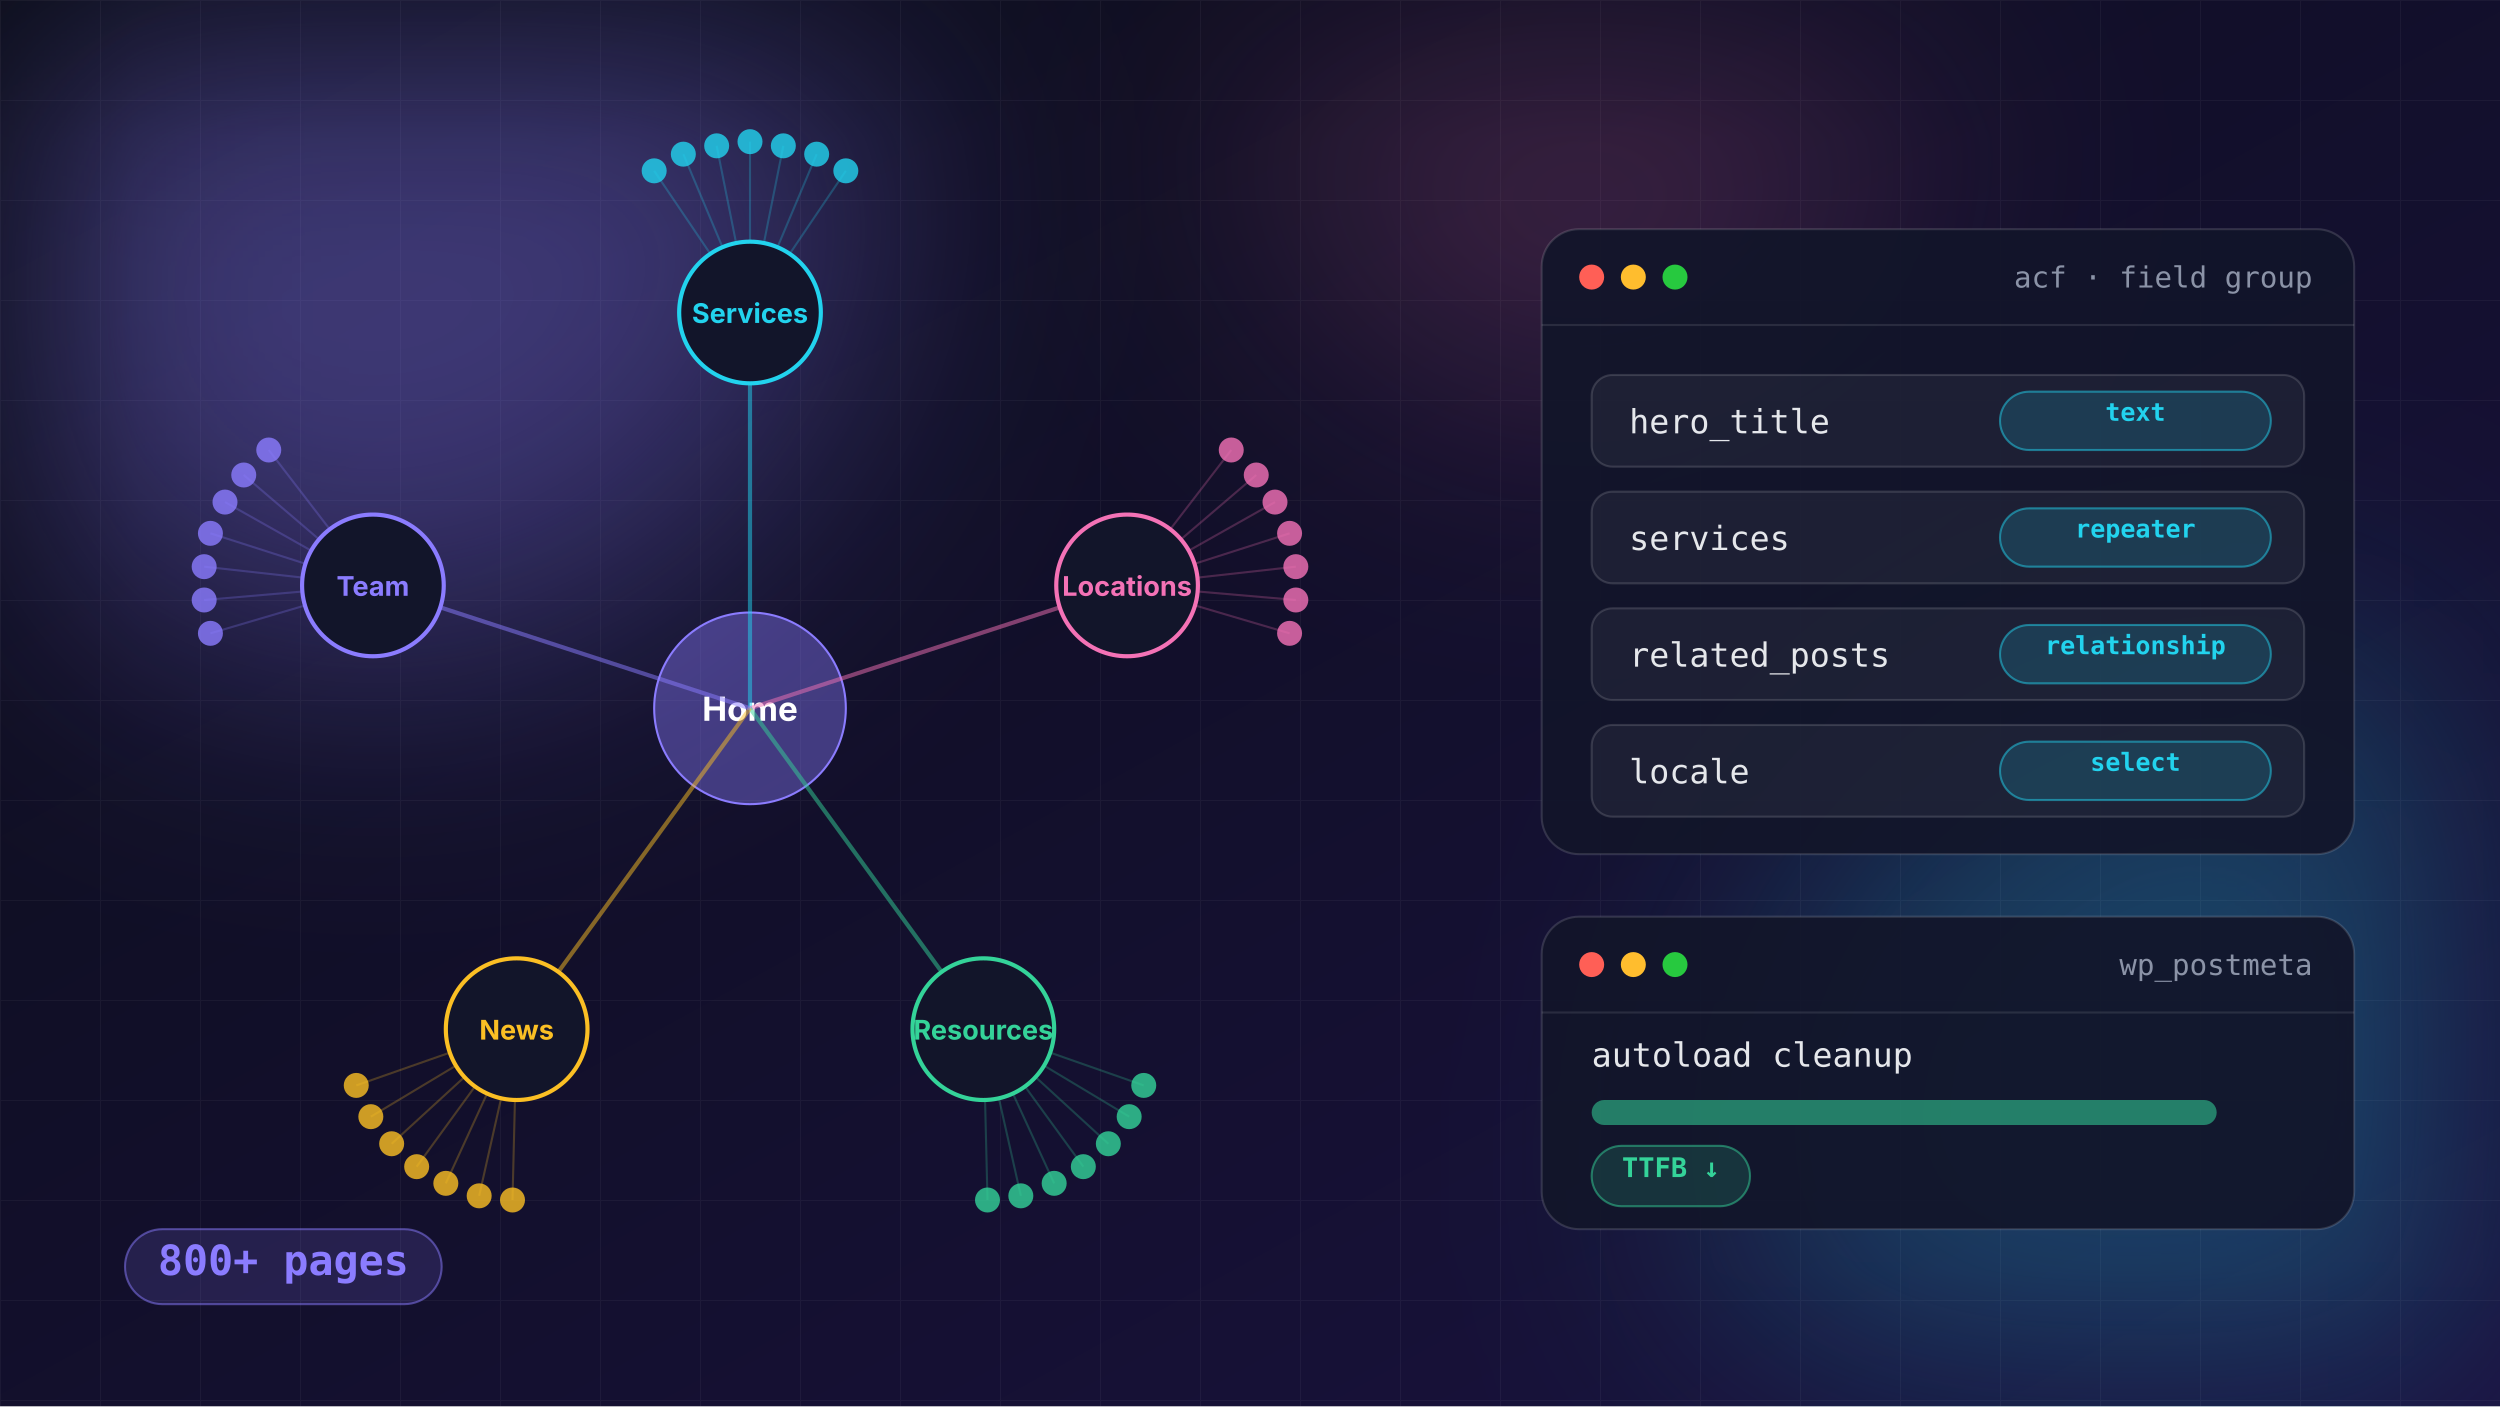
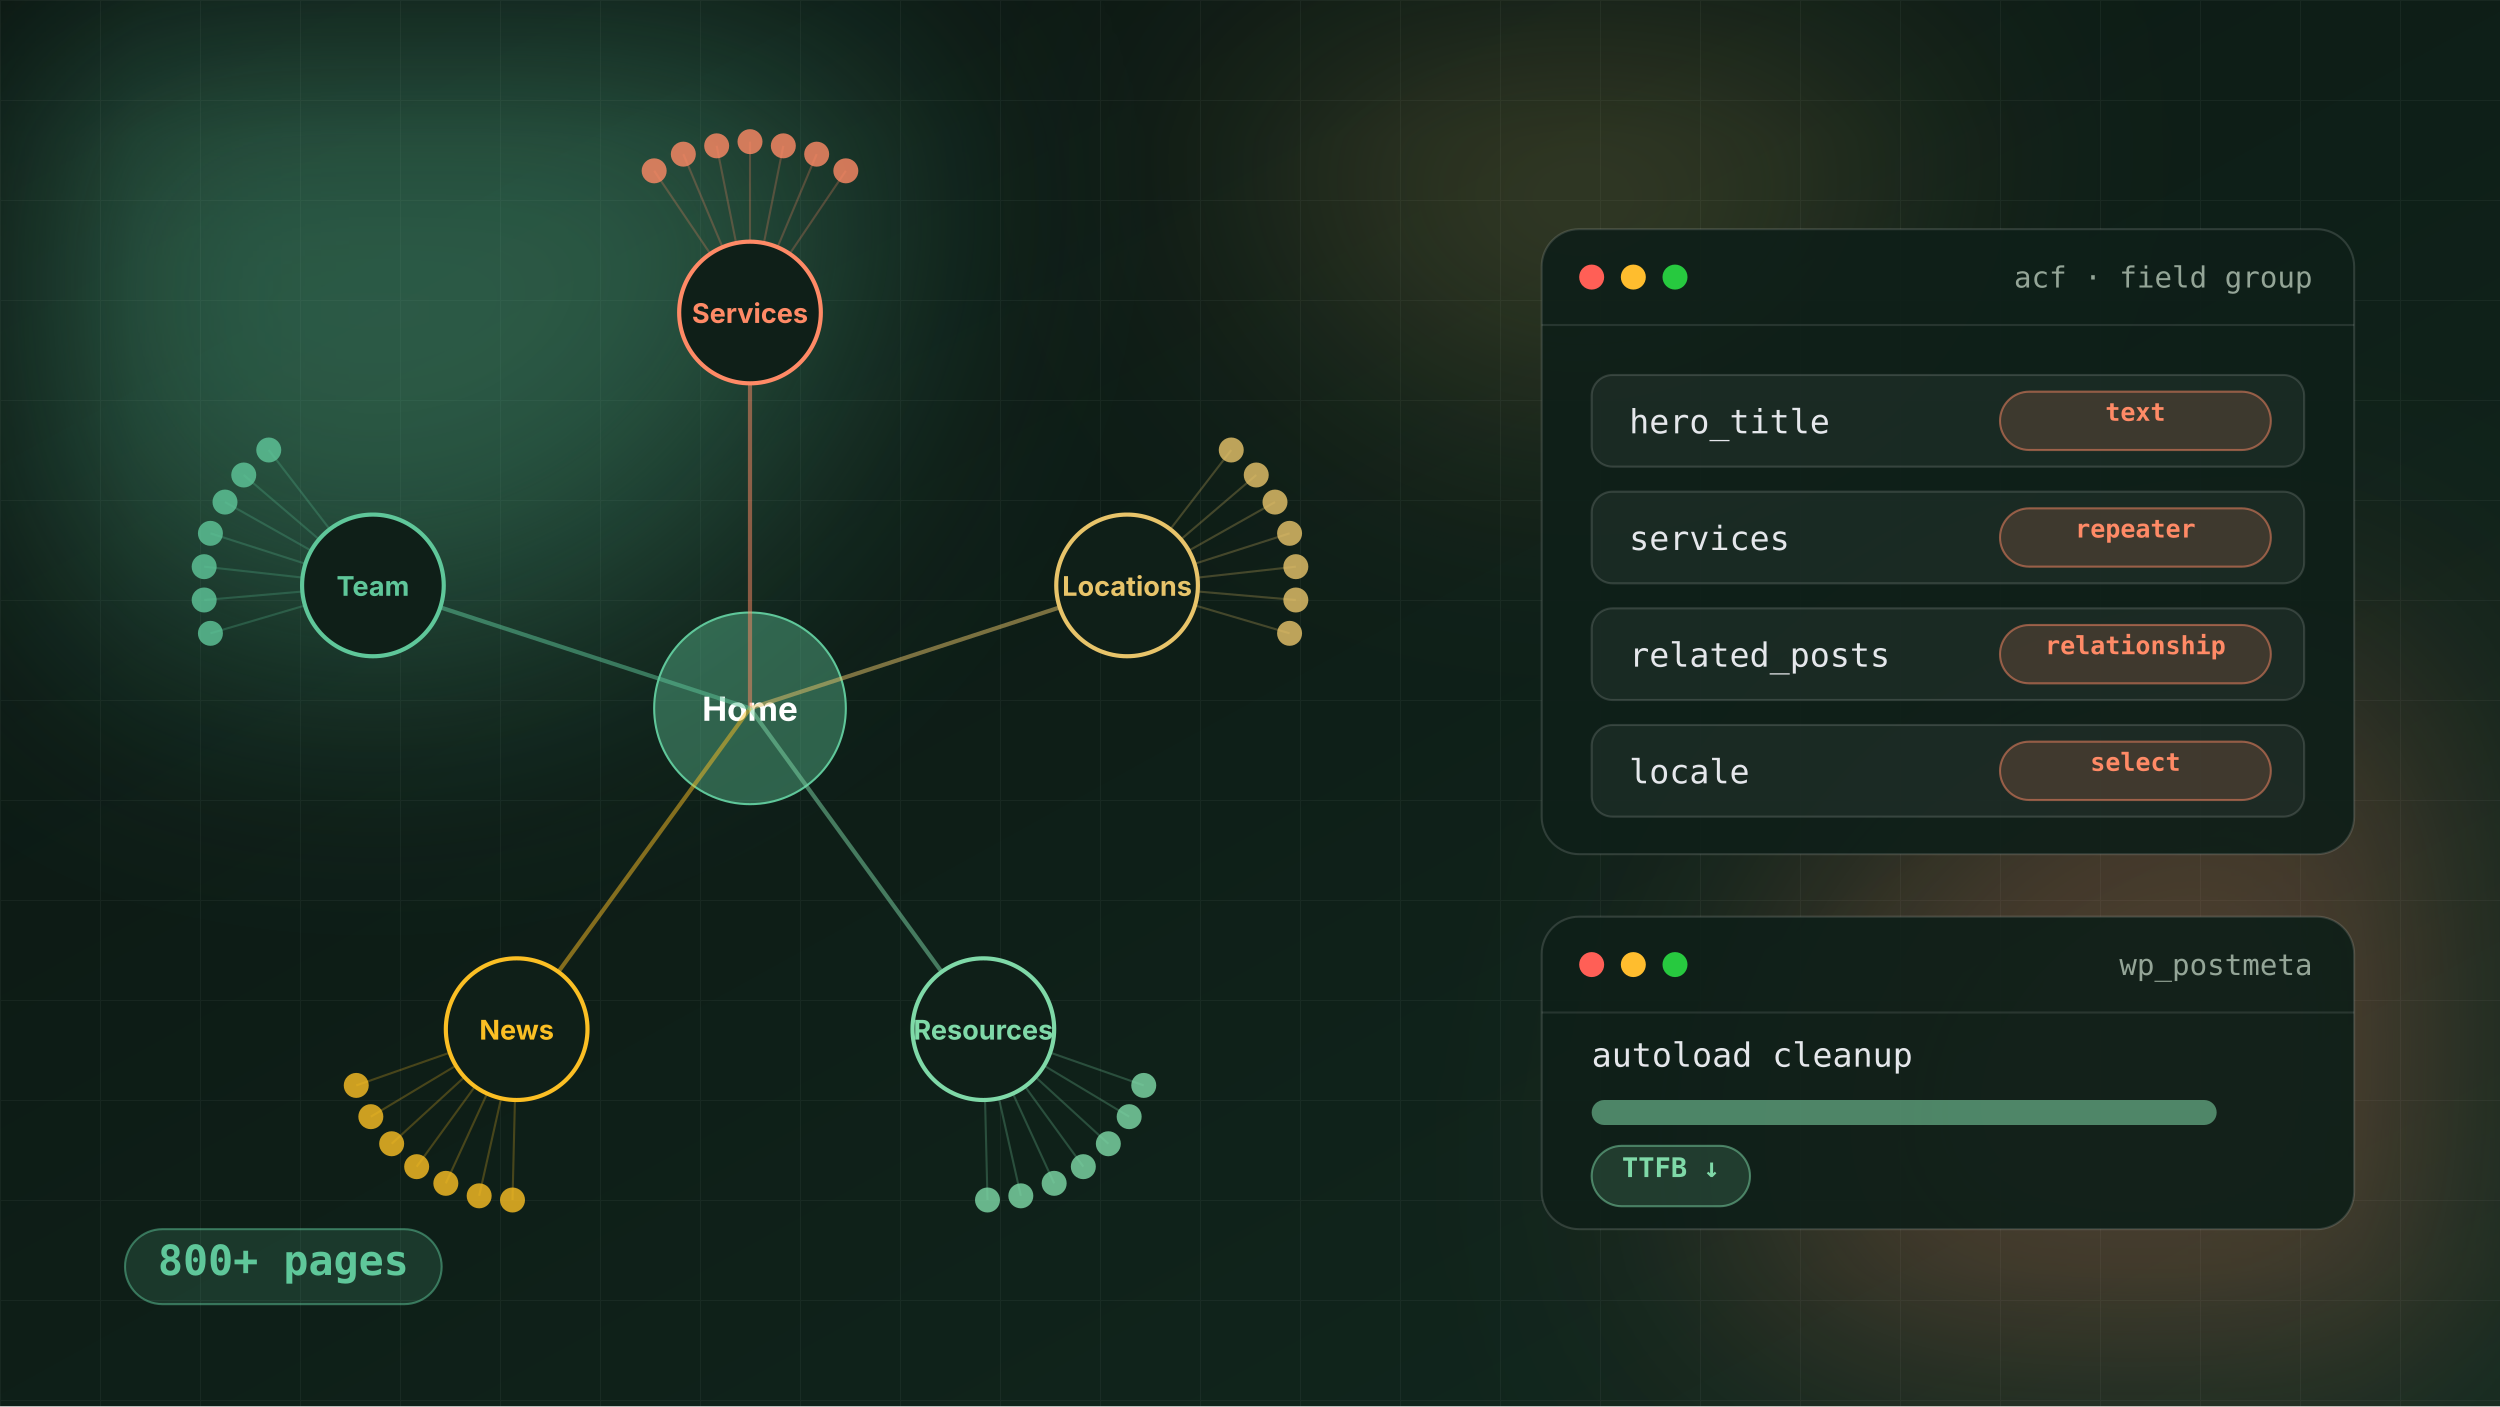
<svg xmlns="http://www.w3.org/2000/svg" viewBox="0 0 1200 675" width="1200" height="675" role="img">
  <defs>
    <linearGradient id="bg3" x1="0" y1="0" x2="1" y2="1">
-       <stop offset="0" stop-color="#0B0D18" />
-       <stop offset="1" stop-color="#1A1240" />
+       <stop offset="0" stop-color="#0a1410" />
+       <stop offset="1" stop-color="#12291f" />
    </linearGradient>
    <linearGradient id="gr3" x1="0" y1="0" x2="1" y2="0">
-       <stop offset="0" stop-color="#8B7CFF" />
-       <stop offset="0.55" stop-color="#22D3EE" />
-       <stop offset="1" stop-color="#F472B6" />
+       <stop offset="0" stop-color="#5fc79a" />
+       <stop offset="0.55" stop-color="#ff8a66" />
+       <stop offset="1" stop-color="#e8c46a" />
    </linearGradient>
    <filter id="bl3" x="-50%" y="-50%" width="200%" height="200%">
      <feGaussianBlur stdDeviation="70" />
    </filter>
    <pattern id="gd3" width="48" height="48" patternUnits="userSpaceOnUse">
      <path d="M48 0H0V48" fill="none" stroke="#fff" stroke-opacity="0.045" />
    </pattern>
  </defs>
  <rect width="1200" height="675" fill="url(#bg3)" />
  <rect width="1200" height="675" fill="url(#gd3)" />
-   <circle cx="180" cy="80" r="230" fill="#8B7CFF" opacity="0.38" filter="url(#bl3)" />
-   <circle cx="1080" cy="560" r="240" fill="#22D3EE" opacity="0.25" filter="url(#bl3)" />
-   <circle cx="760" cy="40" r="150" fill="#F472B6" opacity="0.2" filter="url(#bl3)" />
-   <circle cx="360" cy="340" r="46" fill="#8B7CFF" fill-opacity="0.4" stroke="#8B7CFF" />
+   <circle cx="180" cy="80" r="230" fill="#5fc79a" opacity="0.38" filter="url(#bl3)" />
+   <circle cx="1080" cy="560" r="240" fill="#ff8a66" opacity="0.25" filter="url(#bl3)" />
+   <circle cx="760" cy="40" r="150" fill="#e8c46a" opacity="0.2" filter="url(#bl3)" />
+   <circle cx="360" cy="340" r="46" fill="#5fc79a" fill-opacity="0.4" stroke="#5fc79a" />
  <text x="360" y="346" font-family="Inter, 'Segoe UI', Roboto, Helvetica, Arial, sans-serif" font-size="16" font-weight="700" fill="#fff" text-anchor="middle" opacity="1">Home</text>
-   <path d="M360 340L360 150" stroke="#22D3EE" stroke-opacity="0.5" stroke-width="2" />
-   <path d="M360 150L314 82" stroke="#22D3EE" stroke-opacity="0.25" />
-   <circle cx="314" cy="82" r="6" fill="#22D3EE" fill-opacity="0.8" />
-   <path d="M360 150L328 74" stroke="#22D3EE" stroke-opacity="0.25" />
-   <circle cx="328" cy="74" r="6" fill="#22D3EE" fill-opacity="0.8" />
-   <path d="M360 150L344 70" stroke="#22D3EE" stroke-opacity="0.25" />
-   <circle cx="344" cy="70" r="6" fill="#22D3EE" fill-opacity="0.8" />
-   <path d="M360 150L360 68" stroke="#22D3EE" stroke-opacity="0.25" />
-   <circle cx="360" cy="68" r="6" fill="#22D3EE" fill-opacity="0.8" />
-   <path d="M360 150L376 70" stroke="#22D3EE" stroke-opacity="0.25" />
-   <circle cx="376" cy="70" r="6" fill="#22D3EE" fill-opacity="0.8" />
-   <path d="M360 150L392 74" stroke="#22D3EE" stroke-opacity="0.25" />
-   <circle cx="392" cy="74" r="6" fill="#22D3EE" fill-opacity="0.8" />
-   <path d="M360 150L406 82" stroke="#22D3EE" stroke-opacity="0.25" />
-   <circle cx="406" cy="82" r="6" fill="#22D3EE" fill-opacity="0.8" />
-   <circle cx="360" cy="150" r="34" fill="#12152A" stroke="#22D3EE" stroke-width="2" />
-   <text x="360" y="155" font-family="Inter, 'Segoe UI', Roboto, Helvetica, Arial, sans-serif" font-size="13" font-weight="700" fill="#22D3EE" text-anchor="middle" opacity="1">Services</text>
-   <path d="M360 340L541 281" stroke="#F472B6" stroke-opacity="0.5" stroke-width="2" />
-   <path d="M541 281L591 216" stroke="#F472B6" stroke-opacity="0.25" />
-   <circle cx="591" cy="216" r="6" fill="#F472B6" fill-opacity="0.8" />
-   <path d="M541 281L603 228" stroke="#F472B6" stroke-opacity="0.25" />
-   <circle cx="603" cy="228" r="6" fill="#F472B6" fill-opacity="0.8" />
-   <path d="M541 281L612 241" stroke="#F472B6" stroke-opacity="0.25" />
-   <circle cx="612" cy="241" r="6" fill="#F472B6" fill-opacity="0.8" />
-   <path d="M541 281L619 256" stroke="#F472B6" stroke-opacity="0.25" />
-   <circle cx="619" cy="256" r="6" fill="#F472B6" fill-opacity="0.8" />
-   <path d="M541 281L622 272" stroke="#F472B6" stroke-opacity="0.25" />
-   <circle cx="622" cy="272" r="6" fill="#F472B6" fill-opacity="0.8" />
-   <path d="M541 281L622 288" stroke="#F472B6" stroke-opacity="0.25" />
-   <circle cx="622" cy="288" r="6" fill="#F472B6" fill-opacity="0.8" />
-   <path d="M541 281L619 304" stroke="#F472B6" stroke-opacity="0.25" />
-   <circle cx="619" cy="304" r="6" fill="#F472B6" fill-opacity="0.8" />
-   <circle cx="541" cy="281" r="34" fill="#12152A" stroke="#F472B6" stroke-width="2" />
-   <text x="541" y="286" font-family="Inter, 'Segoe UI', Roboto, Helvetica, Arial, sans-serif" font-size="13" font-weight="700" fill="#F472B6" text-anchor="middle" opacity="1">Locations</text>
-   <path d="M360 340L472 494" stroke="#34D399" stroke-opacity="0.5" stroke-width="2" />
-   <path d="M472 494L549 521" stroke="#34D399" stroke-opacity="0.25" />
-   <circle cx="549" cy="521" r="6" fill="#34D399" fill-opacity="0.8" />
-   <path d="M472 494L542 536" stroke="#34D399" stroke-opacity="0.25" />
-   <circle cx="542" cy="536" r="6" fill="#34D399" fill-opacity="0.8" />
-   <path d="M472 494L532 549" stroke="#34D399" stroke-opacity="0.25" />
-   <circle cx="532" cy="549" r="6" fill="#34D399" fill-opacity="0.8" />
-   <path d="M472 494L520 560" stroke="#34D399" stroke-opacity="0.25" />
-   <circle cx="520" cy="560" r="6" fill="#34D399" fill-opacity="0.8" />
-   <path d="M472 494L506 568" stroke="#34D399" stroke-opacity="0.25" />
-   <circle cx="506" cy="568" r="6" fill="#34D399" fill-opacity="0.8" />
-   <path d="M472 494L490 574" stroke="#34D399" stroke-opacity="0.25" />
-   <circle cx="490" cy="574" r="6" fill="#34D399" fill-opacity="0.8" />
-   <path d="M472 494L474 576" stroke="#34D399" stroke-opacity="0.25" />
-   <circle cx="474" cy="576" r="6" fill="#34D399" fill-opacity="0.8" />
-   <circle cx="472" cy="494" r="34" fill="#12152A" stroke="#34D399" stroke-width="2" />
-   <text x="472" y="499" font-family="Inter, 'Segoe UI', Roboto, Helvetica, Arial, sans-serif" font-size="13" font-weight="700" fill="#34D399" text-anchor="middle" opacity="1">Resources</text>
+   <path d="M360 340L360 150" stroke="#ff8a66" stroke-opacity="0.5" stroke-width="2" />
+   <path d="M360 150L314 82" stroke="#ff8a66" stroke-opacity="0.25" />
+   <circle cx="314" cy="82" r="6" fill="#ff8a66" fill-opacity="0.8" />
+   <path d="M360 150L328 74" stroke="#ff8a66" stroke-opacity="0.25" />
+   <circle cx="328" cy="74" r="6" fill="#ff8a66" fill-opacity="0.8" />
+   <path d="M360 150L344 70" stroke="#ff8a66" stroke-opacity="0.25" />
+   <circle cx="344" cy="70" r="6" fill="#ff8a66" fill-opacity="0.8" />
+   <path d="M360 150L360 68" stroke="#ff8a66" stroke-opacity="0.25" />
+   <circle cx="360" cy="68" r="6" fill="#ff8a66" fill-opacity="0.8" />
+   <path d="M360 150L376 70" stroke="#ff8a66" stroke-opacity="0.25" />
+   <circle cx="376" cy="70" r="6" fill="#ff8a66" fill-opacity="0.8" />
+   <path d="M360 150L392 74" stroke="#ff8a66" stroke-opacity="0.25" />
+   <circle cx="392" cy="74" r="6" fill="#ff8a66" fill-opacity="0.8" />
+   <path d="M360 150L406 82" stroke="#ff8a66" stroke-opacity="0.25" />
+   <circle cx="406" cy="82" r="6" fill="#ff8a66" fill-opacity="0.8" />
+   <circle cx="360" cy="150" r="34" fill="#0f1f18" stroke="#ff8a66" stroke-width="2" />
+   <text x="360" y="155" font-family="Inter, 'Segoe UI', Roboto, Helvetica, Arial, sans-serif" font-size="13" font-weight="700" fill="#ff8a66" text-anchor="middle" opacity="1">Services</text>
+   <path d="M360 340L541 281" stroke="#e8c46a" stroke-opacity="0.5" stroke-width="2" />
+   <path d="M541 281L591 216" stroke="#e8c46a" stroke-opacity="0.25" />
+   <circle cx="591" cy="216" r="6" fill="#e8c46a" fill-opacity="0.8" />
+   <path d="M541 281L603 228" stroke="#e8c46a" stroke-opacity="0.25" />
+   <circle cx="603" cy="228" r="6" fill="#e8c46a" fill-opacity="0.8" />
+   <path d="M541 281L612 241" stroke="#e8c46a" stroke-opacity="0.25" />
+   <circle cx="612" cy="241" r="6" fill="#e8c46a" fill-opacity="0.8" />
+   <path d="M541 281L619 256" stroke="#e8c46a" stroke-opacity="0.25" />
+   <circle cx="619" cy="256" r="6" fill="#e8c46a" fill-opacity="0.8" />
+   <path d="M541 281L622 272" stroke="#e8c46a" stroke-opacity="0.25" />
+   <circle cx="622" cy="272" r="6" fill="#e8c46a" fill-opacity="0.8" />
+   <path d="M541 281L622 288" stroke="#e8c46a" stroke-opacity="0.25" />
+   <circle cx="622" cy="288" r="6" fill="#e8c46a" fill-opacity="0.8" />
+   <path d="M541 281L619 304" stroke="#e8c46a" stroke-opacity="0.25" />
+   <circle cx="619" cy="304" r="6" fill="#e8c46a" fill-opacity="0.8" />
+   <circle cx="541" cy="281" r="34" fill="#0f1f18" stroke="#e8c46a" stroke-width="2" />
+   <text x="541" y="286" font-family="Inter, 'Segoe UI', Roboto, Helvetica, Arial, sans-serif" font-size="13" font-weight="700" fill="#e8c46a" text-anchor="middle" opacity="1">Locations</text>
+   <path d="M360 340L472 494" stroke="#7fd9a8" stroke-opacity="0.5" stroke-width="2" />
+   <path d="M472 494L549 521" stroke="#7fd9a8" stroke-opacity="0.25" />
+   <circle cx="549" cy="521" r="6" fill="#7fd9a8" fill-opacity="0.8" />
+   <path d="M472 494L542 536" stroke="#7fd9a8" stroke-opacity="0.25" />
+   <circle cx="542" cy="536" r="6" fill="#7fd9a8" fill-opacity="0.8" />
+   <path d="M472 494L532 549" stroke="#7fd9a8" stroke-opacity="0.25" />
+   <circle cx="532" cy="549" r="6" fill="#7fd9a8" fill-opacity="0.8" />
+   <path d="M472 494L520 560" stroke="#7fd9a8" stroke-opacity="0.25" />
+   <circle cx="520" cy="560" r="6" fill="#7fd9a8" fill-opacity="0.8" />
+   <path d="M472 494L506 568" stroke="#7fd9a8" stroke-opacity="0.25" />
+   <circle cx="506" cy="568" r="6" fill="#7fd9a8" fill-opacity="0.8" />
+   <path d="M472 494L490 574" stroke="#7fd9a8" stroke-opacity="0.25" />
+   <circle cx="490" cy="574" r="6" fill="#7fd9a8" fill-opacity="0.8" />
+   <path d="M472 494L474 576" stroke="#7fd9a8" stroke-opacity="0.25" />
+   <circle cx="474" cy="576" r="6" fill="#7fd9a8" fill-opacity="0.8" />
+   <circle cx="472" cy="494" r="34" fill="#0f1f18" stroke="#7fd9a8" stroke-width="2" />
+   <text x="472" y="499" font-family="Inter, 'Segoe UI', Roboto, Helvetica, Arial, sans-serif" font-size="13" font-weight="700" fill="#7fd9a8" text-anchor="middle" opacity="1">Resources</text>
  <path d="M360 340L248 494" stroke="#FBBF24" stroke-opacity="0.5" stroke-width="2" />
  <path d="M248 494L246 576" stroke="#FBBF24" stroke-opacity="0.25" />
  <circle cx="246" cy="576" r="6" fill="#FBBF24" fill-opacity="0.8" />
  <path d="M248 494L230 574" stroke="#FBBF24" stroke-opacity="0.25" />
  <circle cx="230" cy="574" r="6" fill="#FBBF24" fill-opacity="0.8" />
  <path d="M248 494L214 568" stroke="#FBBF24" stroke-opacity="0.25" />
  <circle cx="214" cy="568" r="6" fill="#FBBF24" fill-opacity="0.8" />
  <path d="M248 494L200 560" stroke="#FBBF24" stroke-opacity="0.25" />
  <circle cx="200" cy="560" r="6" fill="#FBBF24" fill-opacity="0.8" />
  <path d="M248 494L188 549" stroke="#FBBF24" stroke-opacity="0.25" />
  <circle cx="188" cy="549" r="6" fill="#FBBF24" fill-opacity="0.8" />
  <path d="M248 494L178 536" stroke="#FBBF24" stroke-opacity="0.25" />
  <circle cx="178" cy="536" r="6" fill="#FBBF24" fill-opacity="0.8" />
  <path d="M248 494L171 521" stroke="#FBBF24" stroke-opacity="0.25" />
  <circle cx="171" cy="521" r="6" fill="#FBBF24" fill-opacity="0.8" />
-   <circle cx="248" cy="494" r="34" fill="#12152A" stroke="#FBBF24" stroke-width="2" />
+   <circle cx="248" cy="494" r="34" fill="#0f1f18" stroke="#FBBF24" stroke-width="2" />
  <text x="248" y="499" font-family="Inter, 'Segoe UI', Roboto, Helvetica, Arial, sans-serif" font-size="13" font-weight="700" fill="#FBBF24" text-anchor="middle" opacity="1">News</text>
-   <path d="M360 340L179 281" stroke="#8B7CFF" stroke-opacity="0.5" stroke-width="2" />
-   <path d="M179 281L101 304" stroke="#8B7CFF" stroke-opacity="0.25" />
-   <circle cx="101" cy="304" r="6" fill="#8B7CFF" fill-opacity="0.8" />
-   <path d="M179 281L98 288" stroke="#8B7CFF" stroke-opacity="0.25" />
-   <circle cx="98" cy="288" r="6" fill="#8B7CFF" fill-opacity="0.8" />
-   <path d="M179 281L98 272" stroke="#8B7CFF" stroke-opacity="0.25" />
-   <circle cx="98" cy="272" r="6" fill="#8B7CFF" fill-opacity="0.8" />
-   <path d="M179 281L101 256" stroke="#8B7CFF" stroke-opacity="0.25" />
-   <circle cx="101" cy="256" r="6" fill="#8B7CFF" fill-opacity="0.8" />
-   <path d="M179 281L108 241" stroke="#8B7CFF" stroke-opacity="0.25" />
-   <circle cx="108" cy="241" r="6" fill="#8B7CFF" fill-opacity="0.8" />
-   <path d="M179 281L117 228" stroke="#8B7CFF" stroke-opacity="0.25" />
-   <circle cx="117" cy="228" r="6" fill="#8B7CFF" fill-opacity="0.8" />
-   <path d="M179 281L129 216" stroke="#8B7CFF" stroke-opacity="0.25" />
-   <circle cx="129" cy="216" r="6" fill="#8B7CFF" fill-opacity="0.8" />
-   <circle cx="179" cy="281" r="34" fill="#12152A" stroke="#8B7CFF" stroke-width="2" />
-   <text x="179" y="286" font-family="Inter, 'Segoe UI', Roboto, Helvetica, Arial, sans-serif" font-size="13" font-weight="700" fill="#8B7CFF" text-anchor="middle" opacity="1">Team</text>
-   <rect x="60" y="590" width="152" height="36" rx="18.0" fill="#8B7CFF" fill-opacity="0.16" stroke="#8B7CFF" stroke-opacity="0.5" />
-   <text x="136.0" y="612" font-family="ui-monospace, SFMono-Regular, Menlo, Consolas, monospace" font-size="20" font-weight="600" fill="#8B7CFF" text-anchor="middle" opacity="1">800+ pages</text>
-   <rect x="740" y="110" width="390" height="300" rx="18" fill="#12152A" fill-opacity="0.92" stroke="#fff" stroke-opacity="0.14" />
+   <path d="M360 340L179 281" stroke="#5fc79a" stroke-opacity="0.5" stroke-width="2" />
+   <path d="M179 281L101 304" stroke="#5fc79a" stroke-opacity="0.25" />
+   <circle cx="101" cy="304" r="6" fill="#5fc79a" fill-opacity="0.8" />
+   <path d="M179 281L98 288" stroke="#5fc79a" stroke-opacity="0.25" />
+   <circle cx="98" cy="288" r="6" fill="#5fc79a" fill-opacity="0.8" />
+   <path d="M179 281L98 272" stroke="#5fc79a" stroke-opacity="0.25" />
+   <circle cx="98" cy="272" r="6" fill="#5fc79a" fill-opacity="0.8" />
+   <path d="M179 281L101 256" stroke="#5fc79a" stroke-opacity="0.25" />
+   <circle cx="101" cy="256" r="6" fill="#5fc79a" fill-opacity="0.8" />
+   <path d="M179 281L108 241" stroke="#5fc79a" stroke-opacity="0.25" />
+   <circle cx="108" cy="241" r="6" fill="#5fc79a" fill-opacity="0.8" />
+   <path d="M179 281L117 228" stroke="#5fc79a" stroke-opacity="0.25" />
+   <circle cx="117" cy="228" r="6" fill="#5fc79a" fill-opacity="0.8" />
+   <path d="M179 281L129 216" stroke="#5fc79a" stroke-opacity="0.25" />
+   <circle cx="129" cy="216" r="6" fill="#5fc79a" fill-opacity="0.8" />
+   <circle cx="179" cy="281" r="34" fill="#0f1f18" stroke="#5fc79a" stroke-width="2" />
+   <text x="179" y="286" font-family="Inter, 'Segoe UI', Roboto, Helvetica, Arial, sans-serif" font-size="13" font-weight="700" fill="#5fc79a" text-anchor="middle" opacity="1">Team</text>
+   <rect x="60" y="590" width="152" height="36" rx="18.0" fill="#5fc79a" fill-opacity="0.16" stroke="#5fc79a" stroke-opacity="0.5" />
+   <text x="136.0" y="612" font-family="ui-monospace, SFMono-Regular, Menlo, Consolas, monospace" font-size="20" font-weight="600" fill="#5fc79a" text-anchor="middle" opacity="1">800+ pages</text>
+   <rect x="740" y="110" width="390" height="300" rx="18" fill="#0f1f18" fill-opacity="0.92" stroke="#fff" stroke-opacity="0.14" />
  <path d="M740 156H1130" stroke="#fff" stroke-opacity="0.1" />
  <circle cx="764" cy="133" r="6" fill="#FF5F56" />
  <circle cx="784" cy="133" r="6" fill="#FFBD2E" />
  <circle cx="804" cy="133" r="6" fill="#27C93F" />
-   <text x="1110" y="138" font-family="ui-monospace, SFMono-Regular, Menlo, Consolas, monospace" font-size="14" font-weight="500" fill="#8B93A7" text-anchor="end" opacity="1">acf · field group</text>
+   <text x="1110" y="138" font-family="ui-monospace, SFMono-Regular, Menlo, Consolas, monospace" font-size="14" font-weight="500" fill="#94a597" text-anchor="end" opacity="1">acf · field group</text>
  <rect x="764" y="180" width="342" height="44" rx="10" fill="#fff" fill-opacity="0.05" stroke="#fff" stroke-opacity="0.14" />
  <text x="782" y="208" font-family="ui-monospace, SFMono-Regular, Menlo, Consolas, monospace" font-size="16" font-weight="500" fill="#E5E7EB" text-anchor="start" opacity="1">hero_title</text>
-   <rect x="960" y="188" width="130" height="28" rx="14.0" fill="#22D3EE" fill-opacity="0.16" stroke="#22D3EE" stroke-opacity="0.5" />
-   <text x="1025.0" y="202" font-family="ui-monospace, SFMono-Regular, Menlo, Consolas, monospace" font-size="12" font-weight="600" fill="#22D3EE" text-anchor="middle" opacity="1">text</text>
+   <rect x="960" y="188" width="130" height="28" rx="14.0" fill="#ff8a66" fill-opacity="0.16" stroke="#ff8a66" stroke-opacity="0.5" />
+   <text x="1025.0" y="202" font-family="ui-monospace, SFMono-Regular, Menlo, Consolas, monospace" font-size="12" font-weight="600" fill="#ff8a66" text-anchor="middle" opacity="1">text</text>
  <rect x="764" y="236" width="342" height="44" rx="10" fill="#fff" fill-opacity="0.05" stroke="#fff" stroke-opacity="0.14" />
  <text x="782" y="264" font-family="ui-monospace, SFMono-Regular, Menlo, Consolas, monospace" font-size="16" font-weight="500" fill="#E5E7EB" text-anchor="start" opacity="1">services</text>
-   <rect x="960" y="244" width="130" height="28" rx="14.0" fill="#22D3EE" fill-opacity="0.16" stroke="#22D3EE" stroke-opacity="0.5" />
-   <text x="1025.0" y="258" font-family="ui-monospace, SFMono-Regular, Menlo, Consolas, monospace" font-size="12" font-weight="600" fill="#22D3EE" text-anchor="middle" opacity="1">repeater</text>
+   <rect x="960" y="244" width="130" height="28" rx="14.0" fill="#ff8a66" fill-opacity="0.16" stroke="#ff8a66" stroke-opacity="0.5" />
+   <text x="1025.0" y="258" font-family="ui-monospace, SFMono-Regular, Menlo, Consolas, monospace" font-size="12" font-weight="600" fill="#ff8a66" text-anchor="middle" opacity="1">repeater</text>
  <rect x="764" y="292" width="342" height="44" rx="10" fill="#fff" fill-opacity="0.05" stroke="#fff" stroke-opacity="0.14" />
  <text x="782" y="320" font-family="ui-monospace, SFMono-Regular, Menlo, Consolas, monospace" font-size="16" font-weight="500" fill="#E5E7EB" text-anchor="start" opacity="1">related_posts</text>
-   <rect x="960" y="300" width="130" height="28" rx="14.0" fill="#22D3EE" fill-opacity="0.16" stroke="#22D3EE" stroke-opacity="0.5" />
-   <text x="1025.0" y="314" font-family="ui-monospace, SFMono-Regular, Menlo, Consolas, monospace" font-size="12" font-weight="600" fill="#22D3EE" text-anchor="middle" opacity="1">relationship</text>
+   <rect x="960" y="300" width="130" height="28" rx="14.0" fill="#ff8a66" fill-opacity="0.16" stroke="#ff8a66" stroke-opacity="0.5" />
+   <text x="1025.0" y="314" font-family="ui-monospace, SFMono-Regular, Menlo, Consolas, monospace" font-size="12" font-weight="600" fill="#ff8a66" text-anchor="middle" opacity="1">relationship</text>
  <rect x="764" y="348" width="342" height="44" rx="10" fill="#fff" fill-opacity="0.05" stroke="#fff" stroke-opacity="0.14" />
  <text x="782" y="376" font-family="ui-monospace, SFMono-Regular, Menlo, Consolas, monospace" font-size="16" font-weight="500" fill="#E5E7EB" text-anchor="start" opacity="1">locale</text>
-   <rect x="960" y="356" width="130" height="28" rx="14.0" fill="#22D3EE" fill-opacity="0.16" stroke="#22D3EE" stroke-opacity="0.5" />
-   <text x="1025.0" y="370" font-family="ui-monospace, SFMono-Regular, Menlo, Consolas, monospace" font-size="12" font-weight="600" fill="#22D3EE" text-anchor="middle" opacity="1">select</text>
-   <rect x="740" y="440" width="390" height="150" rx="18" fill="#12152A" fill-opacity="0.92" stroke="#fff" stroke-opacity="0.14" />
+   <rect x="960" y="356" width="130" height="28" rx="14.0" fill="#ff8a66" fill-opacity="0.16" stroke="#ff8a66" stroke-opacity="0.5" />
+   <text x="1025.0" y="370" font-family="ui-monospace, SFMono-Regular, Menlo, Consolas, monospace" font-size="12" font-weight="600" fill="#ff8a66" text-anchor="middle" opacity="1">select</text>
+   <rect x="740" y="440" width="390" height="150" rx="18" fill="#0f1f18" fill-opacity="0.92" stroke="#fff" stroke-opacity="0.14" />
  <path d="M740 486H1130" stroke="#fff" stroke-opacity="0.1" />
  <circle cx="764" cy="463" r="6" fill="#FF5F56" />
  <circle cx="784" cy="463" r="6" fill="#FFBD2E" />
  <circle cx="804" cy="463" r="6" fill="#27C93F" />
-   <text x="1110" y="468" font-family="ui-monospace, SFMono-Regular, Menlo, Consolas, monospace" font-size="14" font-weight="500" fill="#8B93A7" text-anchor="end" opacity="1">wp_postmeta</text>
+   <text x="1110" y="468" font-family="ui-monospace, SFMono-Regular, Menlo, Consolas, monospace" font-size="14" font-weight="500" fill="#94a597" text-anchor="end" opacity="1">wp_postmeta</text>
  <text x="764" y="512" font-family="ui-monospace, SFMono-Regular, Menlo, Consolas, monospace" font-size="16" font-weight="500" fill="#E5E7EB" text-anchor="start" opacity="1">autoload cleanup</text>
-   <rect x="764" y="528" width="300" height="12" rx="6.0" fill="#34D399" fill-opacity="0.55" />
-   <rect x="764" y="550" width="76" height="29" rx="14.5" fill="#34D399" fill-opacity="0.16" stroke="#34D399" stroke-opacity="0.5" />
-   <text x="802.0" y="565" font-family="ui-monospace, SFMono-Regular, Menlo, Consolas, monospace" font-size="13" font-weight="600" fill="#34D399" text-anchor="middle" opacity="1">TTFB ↓</text>
+   <rect x="764" y="528" width="300" height="12" rx="6.0" fill="#7fd9a8" fill-opacity="0.55" />
+   <rect x="764" y="550" width="76" height="29" rx="14.5" fill="#7fd9a8" fill-opacity="0.16" stroke="#7fd9a8" stroke-opacity="0.5" />
+   <text x="802.0" y="565" font-family="ui-monospace, SFMono-Regular, Menlo, Consolas, monospace" font-size="13" font-weight="600" fill="#7fd9a8" text-anchor="middle" opacity="1">TTFB ↓</text>
</svg>
